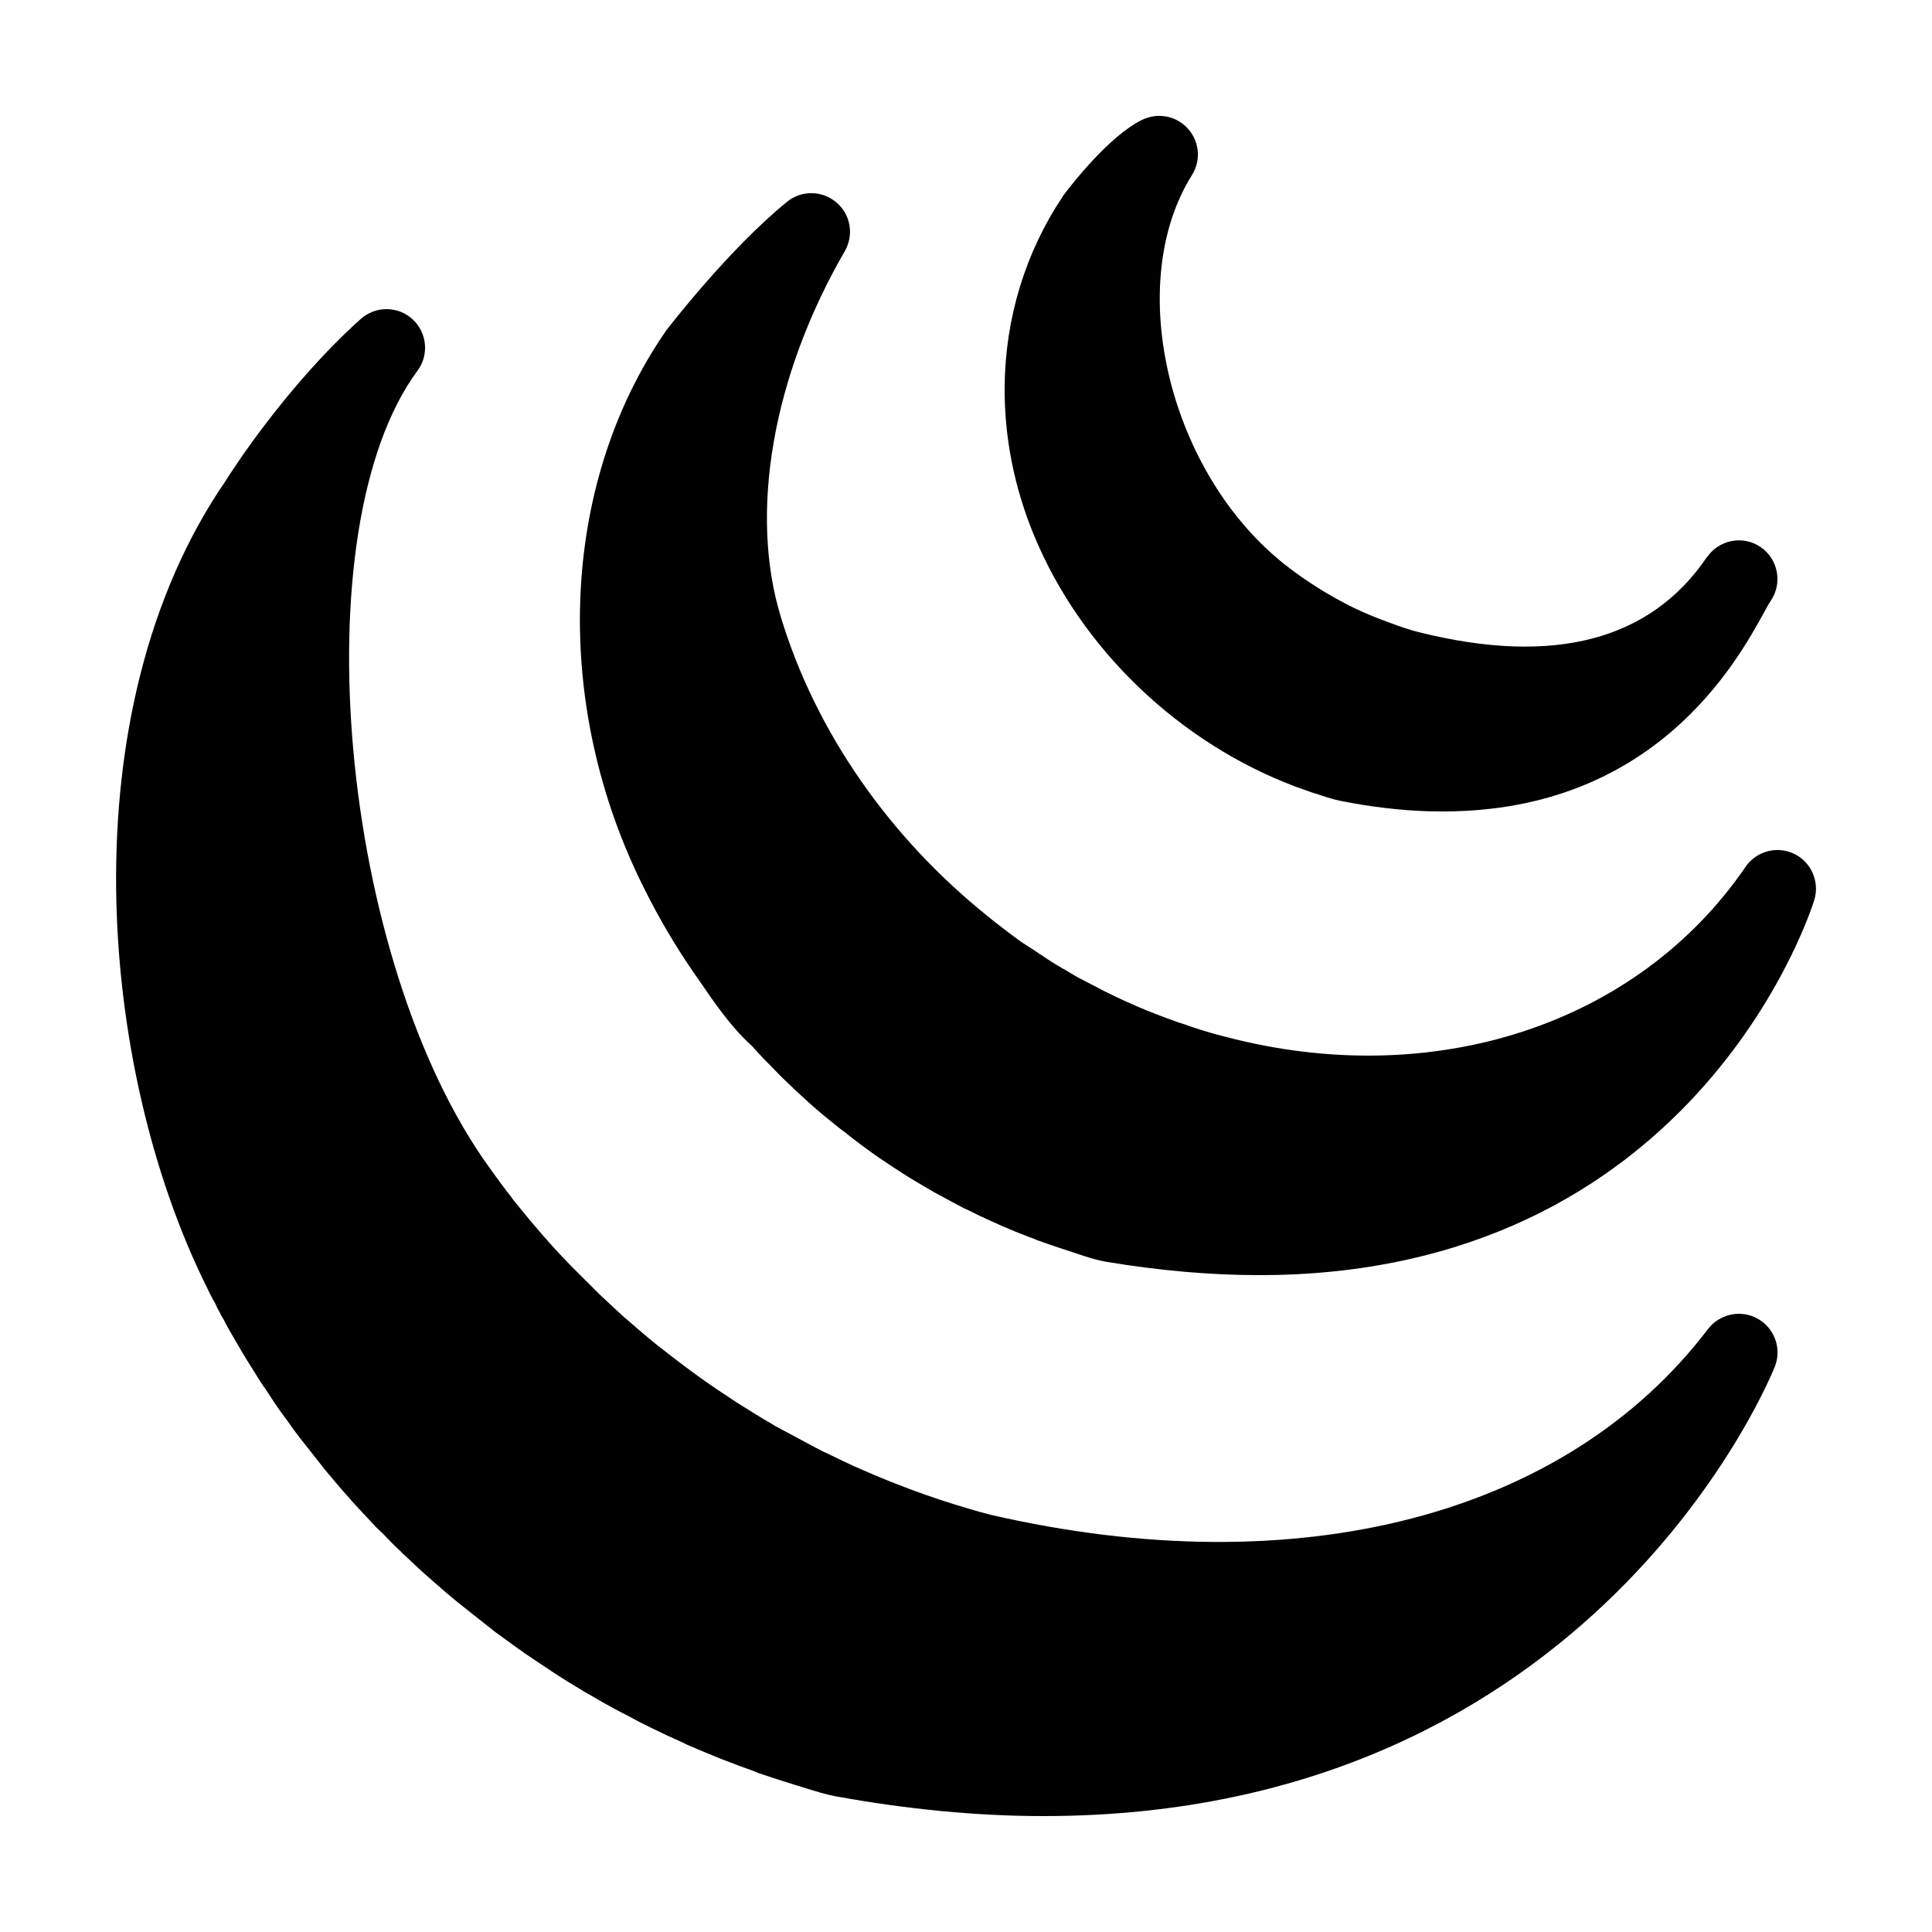
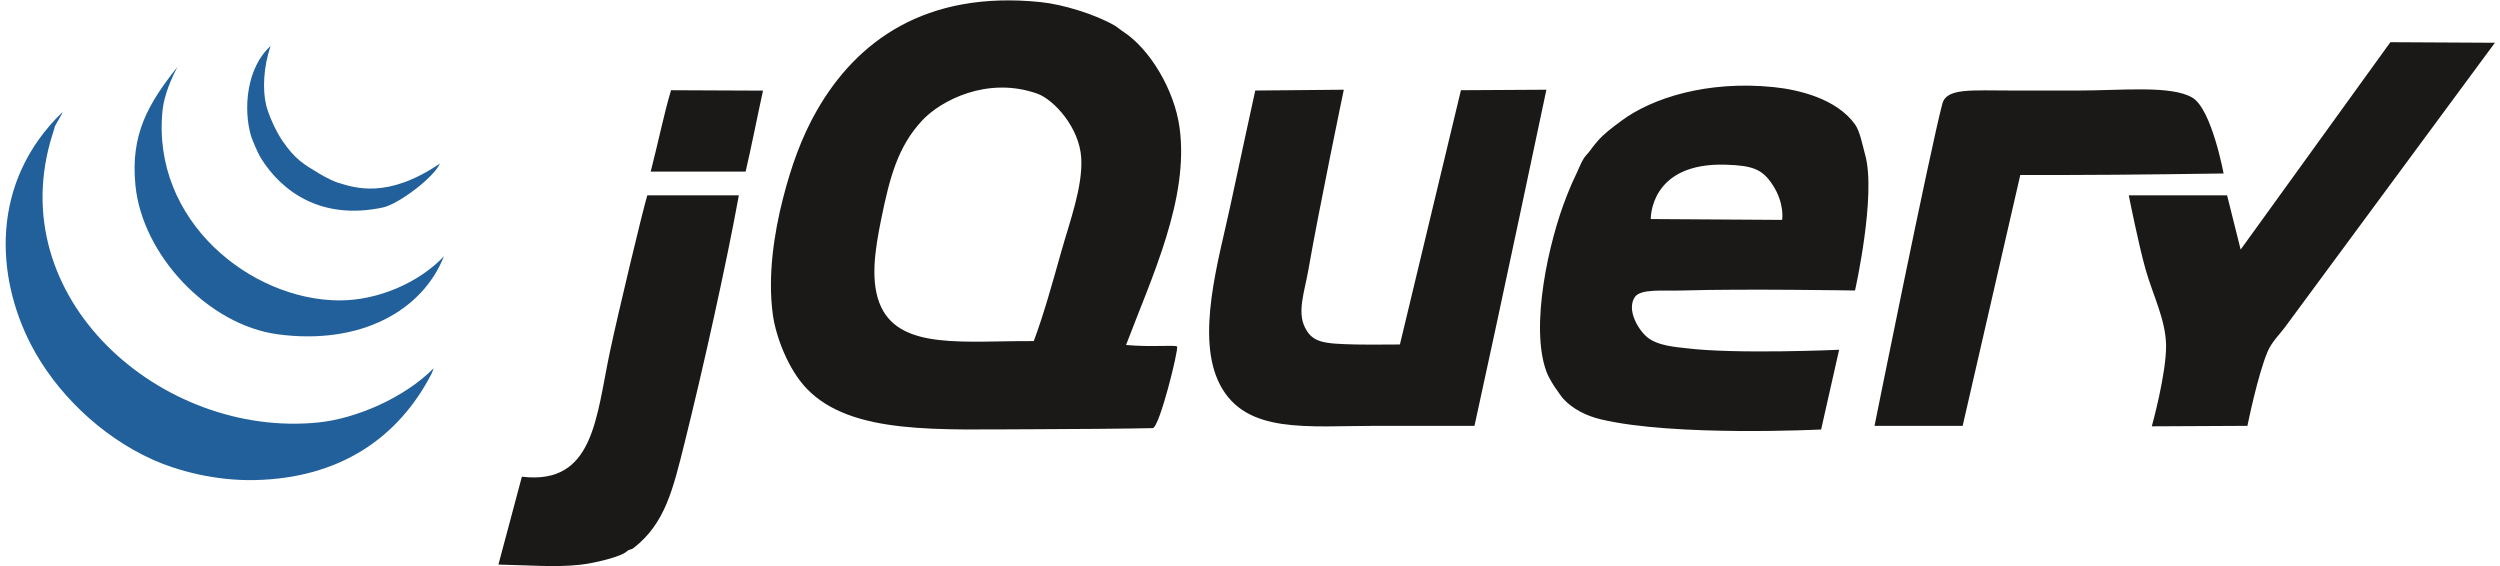
- <svg xmlns="http://www.w3.org/2000/svg" viewBox="0 0 50 50" version="1.1" width="50px" height="50px">
-   <g id="surface1">
-     <path style=" " d="M 29.867 3.008 C 29.762 3.023 29.656 3.055 29.555 3.102 C 28.695 3.527 27.719 4.793 27.531 5.043 C 27.52 5.059 27.508 5.074 27.5 5.09 C 26.535 6.535 26.02 8.227 26 9.988 C 25.988 11.309 26.246 12.617 26.77 13.879 C 27.988 16.805 30.52 19.227 33.531 20.359 C 33.633 20.395 33.73 20.43 33.906 20.492 C 33.922 20.5 34.07 20.547 34.094 20.551 L 34.203 20.59 C 34.359 20.641 34.52 20.691 34.676 20.723 C 35.469 20.883 36.242 20.973 36.969 20.996 C 37.094 20.996 37.219 21 37.344 21 C 42.824 21 44.949 17.133 45.656 15.844 C 45.727 15.719 45.777 15.617 45.824 15.555 C 45.824 15.551 45.824 15.551 45.828 15.547 C 46.137 15.09 46.02 14.469 45.562 14.156 C 45.109 13.848 44.488 13.965 44.176 14.422 C 44.176 14.422 44.172 14.422 44.172 14.422 C 42.711 16.574 40.211 17.227 36.746 16.367 C 36.488 16.305 36.207 16.207 35.957 16.113 C 35.629 15.996 35.301 15.859 34.996 15.711 C 34.391 15.41 33.82 15.051 33.305 14.652 C 30.258 12.289 29.066 7.371 30.848 4.531 C 31.086 4.152 31.043 3.66 30.742 3.328 C 30.516 3.078 30.188 2.965 29.867 3.008 Z M 21.008 5 C 20.781 4.996 20.551 5.07 20.363 5.227 C 18.852 6.457 17.305 8.473 17.238 8.555 C 17.23 8.57 17.223 8.582 17.211 8.598 C 14.477 12.578 14.27 18.242 16.688 23.027 C 17.066 23.785 17.496 24.508 17.953 25.172 L 18.09 25.367 C 18.477 25.934 18.91 26.574 19.465 27.074 C 19.656 27.293 19.863 27.504 20.066 27.707 L 20.164 27.809 L 20.246 27.891 C 20.453 28.09 20.664 28.293 20.883 28.488 C 20.883 28.488 20.887 28.488 20.887 28.488 C 20.902 28.512 20.926 28.527 20.945 28.547 C 21.191 28.766 21.441 28.973 21.773 29.234 L 21.863 29.301 C 22.121 29.508 22.383 29.703 22.652 29.895 C 22.68 29.914 22.707 29.934 22.734 29.953 C 22.828 30.016 22.922 30.074 23.016 30.141 L 23.109 30.203 L 23.219 30.273 C 23.418 30.406 23.613 30.527 23.891 30.688 C 24.07 30.797 24.262 30.906 24.387 30.969 C 24.441 31 24.5 31.031 24.637 31.105 L 24.941 31.266 C 24.957 31.273 25.027 31.305 25.043 31.312 C 25.242 31.414 25.449 31.512 25.656 31.605 L 25.973 31.746 C 26.18 31.836 26.391 31.922 26.648 32.02 L 26.766 32.062 C 26.773 32.07 26.871 32.105 26.879 32.109 C 27.066 32.176 27.258 32.242 27.449 32.305 L 27.887 32.449 C 28.105 32.523 28.359 32.609 28.637 32.656 C 30 32.883 31.324 33 32.578 33 C 32.727 33 32.875 32.996 33.02 32.996 C 44.059 32.754 46.93 23.375 46.957 23.281 C 47.094 22.809 46.871 22.305 46.426 22.094 C 45.98 21.883 45.449 22.031 45.172 22.438 C 42.375 26.523 37.086 28.25 31.699 26.828 C 31.449 26.766 31.207 26.695 30.906 26.598 C 30.855 26.582 30.812 26.566 30.73 26.535 C 30.555 26.48 30.383 26.422 30.188 26.348 L 29.91 26.242 C 29.75 26.18 29.59 26.117 29.395 26.031 L 29.266 25.973 C 29.027 25.871 28.797 25.758 28.59 25.656 L 28.02 25.359 C 27.891 25.297 27.777 25.227 27.602 25.121 L 27.504 25.066 L 27.406 25.008 C 27.262 24.922 27.117 24.832 26.984 24.738 L 26.891 24.68 C 26.883 24.676 26.805 24.621 26.797 24.613 C 26.68 24.539 26.566 24.465 26.457 24.395 C 26.215 24.223 25.977 24.043 25.699 23.824 L 25.59 23.734 C 23.012 21.676 21.105 18.926 20.211 15.977 C 19.379 13.27 19.996 9.727 21.863 6.5 C 22.105 6.082 22.016 5.551 21.645 5.238 C 21.461 5.082 21.234 5 21.008 5 Z M 10.004 8 C 9.766 8 9.523 8.086 9.332 8.258 C 7.422 9.973 5.992 12.195 5.836 12.449 C 1.75 18.398 2.539 27.645 5.344 33.297 C 5.398 33.414 5.457 33.527 5.516 33.641 L 5.555 33.703 C 5.605 33.816 5.664 33.934 5.684 33.957 C 5.715 34.031 5.762 34.113 5.781 34.137 C 5.828 34.234 5.875 34.32 5.961 34.469 L 6.281 35.02 C 6.328 35.094 6.375 35.172 6.391 35.199 C 6.453 35.301 6.52 35.406 6.586 35.512 L 6.742 35.762 C 6.789 35.836 6.836 35.902 6.867 35.941 C 7.023 36.184 7.18 36.426 7.352 36.656 C 7.359 36.668 7.367 36.676 7.375 36.684 L 7.438 36.77 C 7.578 36.973 7.723 37.168 7.852 37.328 L 8.422 38.051 C 8.43 38.059 8.492 38.133 8.496 38.141 L 8.578 38.234 C 8.75 38.445 8.934 38.656 9.117 38.859 C 9.145 38.891 9.172 38.918 9.199 38.949 C 9.375 39.141 9.555 39.332 9.742 39.531 L 9.922 39.703 C 10.07 39.859 10.219 40.012 10.375 40.156 C 10.375 40.16 10.449 40.23 10.449 40.23 L 10.605 40.375 C 10.793 40.555 10.988 40.734 11.137 40.859 C 11.145 40.871 11.285 40.992 11.297 41 C 11.48 41.164 11.664 41.32 11.852 41.473 L 12.809 42.23 C 12.969 42.348 13.133 42.465 13.32 42.602 C 13.383 42.648 13.449 42.695 13.516 42.738 C 13.543 42.762 13.574 42.785 13.594 42.797 L 14.312 43.277 C 14.574 43.449 14.836 43.609 15.156 43.801 L 15.328 43.898 C 15.527 44.016 15.73 44.133 15.922 44.234 C 16.035 44.297 16.148 44.352 16.246 44.402 C 16.383 44.477 16.531 44.559 16.758 44.668 C 16.777 44.68 16.938 44.758 16.957 44.766 C 17.184 44.879 17.414 44.984 17.703 45.113 C 17.703 45.117 17.797 45.16 17.797 45.16 C 18.062 45.273 18.32 45.383 18.66 45.52 C 18.715 45.543 18.77 45.562 18.781 45.566 C 19.023 45.66 19.277 45.754 19.484 45.828 C 19.504 45.836 19.609 45.879 19.629 45.887 C 19.906 45.98 20.18 46.07 20.531 46.18 C 20.59 46.199 20.652 46.219 20.66 46.219 L 20.859 46.281 C 21.102 46.355 21.344 46.434 21.605 46.484 C 23.465 46.824 25.281 47 27 47 L 27.004 47 C 41.328 47 45.891 35.473 45.938 35.355 C 46.113 34.891 45.922 34.367 45.484 34.125 C 45.055 33.887 44.508 34 44.203 34.395 C 40.527 39.234 33.594 41.031 25.656 39.207 C 25.465 39.16 25.27 39.105 25.078 39.047 L 24.703 38.934 C 24.449 38.855 24.195 38.77 23.949 38.684 C 23.945 38.684 23.832 38.641 23.832 38.641 C 23.613 38.566 23.395 38.48 23.203 38.406 L 22.984 38.32 C 22.742 38.223 22.5 38.121 22.266 38.016 L 22.129 37.957 C 21.918 37.859 21.715 37.766 21.512 37.664 C 21.496 37.656 21.336 37.578 21.32 37.574 C 21.18 37.504 21.039 37.43 20.859 37.332 L 20.043 36.895 C 19.961 36.84 19.875 36.789 19.793 36.746 C 19.547 36.594 19.293 36.441 19.043 36.281 C 18.984 36.246 18.934 36.207 18.836 36.141 C 18.664 36.031 18.496 35.918 18.25 35.746 L 18.152 35.676 C 17.984 35.559 17.82 35.434 17.684 35.332 C 17.598 35.27 17.512 35.199 17.371 35.094 C 17.246 34.996 17.121 34.902 17.004 34.809 L 16.785 34.629 C 16.602 34.48 16.43 34.324 16.25 34.172 C 16.227 34.148 16.207 34.133 16.18 34.113 C 15.98 33.93 15.777 33.746 15.535 33.516 L 14.828 32.812 C 14.656 32.637 14.484 32.457 14.289 32.242 C 14.109 32.043 13.938 31.844 13.707 31.57 L 13.285 31.055 C 13.234 30.98 13.18 30.906 13.113 30.828 C 12.969 30.633 12.824 30.441 12.68 30.238 C 8.789 24.879 7.773 13.691 10.805 9.594 C 11.109 9.184 11.055 8.605 10.672 8.258 C 10.484 8.086 10.242 8 10.004 8 Z " />
+ <svg xmlns="http://www.w3.org/2000/svg" width="2500" height="566" viewBox="0 0 512 116">
+   <g fill="none" fill-rule="evenodd">
+     <path d="M489.718 8.646l21.42.118s-39.824 53.964-43.076 58.362c-1.056 1.424-2.66 2.96-3.474 4.864-2.057 4.786-4.169 15.285-4.169 15.285l-19.599.098s3.05-10.944 2.924-16.773c-.11-5.092-2.71-10.178-4.168-15.285-1.474-5.17-3.475-15.286-3.475-15.286h20.15l2.779 11.117 30.688-42.5" fill="#1A1918" />
+     <path d="M449.157 20.027c3.953 2.383 6.379 15.529 6.379 15.529s-20.684.305-31.94.305h-9.727l-11.812 51.414h-18.064s11.242-55.874 13.896-66.004c.86-3.28 5.892-2.717 14.389-2.717h13.569c8.762 0 19.003-1.119 23.31 1.473M365.06 45.067s.563-3.3-1.91-7.122c-2.113-3.258-4.064-4.016-9.623-4.19-15.695-.493-15.39 11.138-15.39 11.138l26.923.174zm17.022-13.32c2.3 8.297-2.084 27.792-2.084 27.792s-22.894-.382-35.434 0c-3.899.119-8.566-.424-9.727 1.39-1.633 2.542.597 6.455 2.487 8.108 2.175 1.903 6.412 2.12 7.935 2.313 10.178 1.293 31.48.334 31.48.334l-3.69 16.34s-30.103 1.51-45.16-2.084c-2.973-.708-5.76-2.139-7.643-4.168-.514-.555-.96-1.312-1.446-1.966-.388-.522-1.52-2.237-2.028-3.593-3.439-9.164.403-26.72 4.169-36.128.437-1.09.986-2.473 1.564-3.648.722-1.465 1.333-3.119 1.91-3.995.388-.604.869-.993 1.272-1.563.465-.674 1.006-1.327 1.507-1.91 1.39-1.612 2.967-2.752 4.864-4.168 6.273-4.698 17.626-8.345 31.265-6.949 5.135.528 12.89 2.362 16.675 7.643 1.014 1.41 1.515 4.21 2.084 6.253zM299.229 18.49l17.516-.103s-9.762 46.307-14.737 68.888h-20.15c-14.082 0-26.623 1.744-31.959-8.338-5.176-9.789-.236-25.887 2.084-36.824 1.64-7.74 5.094-23.56 5.094-23.56l18.148-.166s-5.128 24.63-7.262 36.928c-.764 4.405-2.34 8.553-.694 11.81 1.563 3.1 3.752 3.322 10.421 3.475 2.113.05 9.033 0 9.033 0l12.506-52.11M217.244 51.84c1.834-6.516 4.509-13.582 4.169-19.454-.368-6.28-5.634-11.998-9.032-13.2-10.234-3.613-19.815 1.438-23.623 5.558-4.926 5.336-6.594 11.569-8.338 20.15-1.298 6.37-2.362 13.095 0 18.063 4.182 8.783 17.224 6.865 31.266 6.949 2.084-5.586 3.807-11.86 5.558-18.066zm24.318-25.706c2 14.548-5.676 30.606-10.964 44.57 5.392.487 10.117-.075 10.457.327.354.521-3.614 16.668-4.997 16.71-4.279.111-18.459.229-24.372.229-19.295 0-37.345 1.257-46.55-8.337-3.738-3.898-6.323-10.583-6.949-15.286-1.042-7.851.264-16.495 2.085-23.622 1.647-6.435 3.758-12.507 6.948-18.066C175.328 8.507 189.432-1.998 213.075.427c4.586.472 11.172 2.48 15.286 4.863.284.167 1.279.959 1.507 1.098 5.559 3.537 10.624 11.978 11.694 19.746zM156.193 18.574c-1.167 5.315-2.334 11.34-3.564 16.592h-19.454c1.507-5.822 2.661-11.61 4.169-16.675 6.225 0 12.013.083 18.85.083M132.48 40.03h18.76c-2.453 13.576-7.31 35.475-11.117 50.719-2.383 9.54-3.974 16.501-10.422 21.538-.577.452-.91.237-1.39.695-1.188 1.133-6.684 2.447-9.726 2.779-4.947.536-10.54.07-16.62-.055 1.591-5.815 3.391-12.798 4.809-18.01 14.82 1.794 15.195-12.214 18.064-25.706 1.66-7.796 6.691-28.834 7.642-31.96" fill="#1A1918" />
+     <g fill="#21609B">
+       <path d="M88.708 75.464l-.402 1.042c-6.85 13.34-18.989 21.524-36.303 21.885-8.094.167-15.806-1.91-20.844-4.168C20.287 89.338 11.142 80.279 6.148 70.6c-7.164-13.875-8.456-33.176 6.44-47.592.23 0-1.807 3.126-1.577 3.126l-.41 1.334C-.133 61.074 32.938 89.874 65.086 86.58c7.726-.792 17.578-5.023 23.622-11.116" />
+       <path d="M69.254 61.568c8.088.055 16.536-3.725 21.539-9.032-4.377 11.11-17.05 18.251-34.044 15.98-14.23-1.904-27.785-16.223-29.181-30.571-1.021-10.442 2.618-16.674 8.615-24.234-2.084 3.954-2.863 7.003-3.057 8.948-2.278 22.588 18.044 38.79 36.128 38.909" />
+       <path d="M89.98 33.512c-1.257 2.884-8.496 8.33-11.693 9.011-12.659 2.697-20.766-3.306-25.013-10.137-.631-1.02-1.798-3.806-2.007-4.515-1.647-5.6-.89-14.07 4.023-18.454-1.48 4.169-1.696 9.011-.917 12.159.472 1.903 1.91 5.226 3.349 7.316 2.618 3.807 4.279 4.732 7.642 6.754 1.515.91 3.14 1.64 3.842 1.84 3.189.939 9.922 3.412 20.775-3.974" />
+     </g>
  </g>
</svg>
